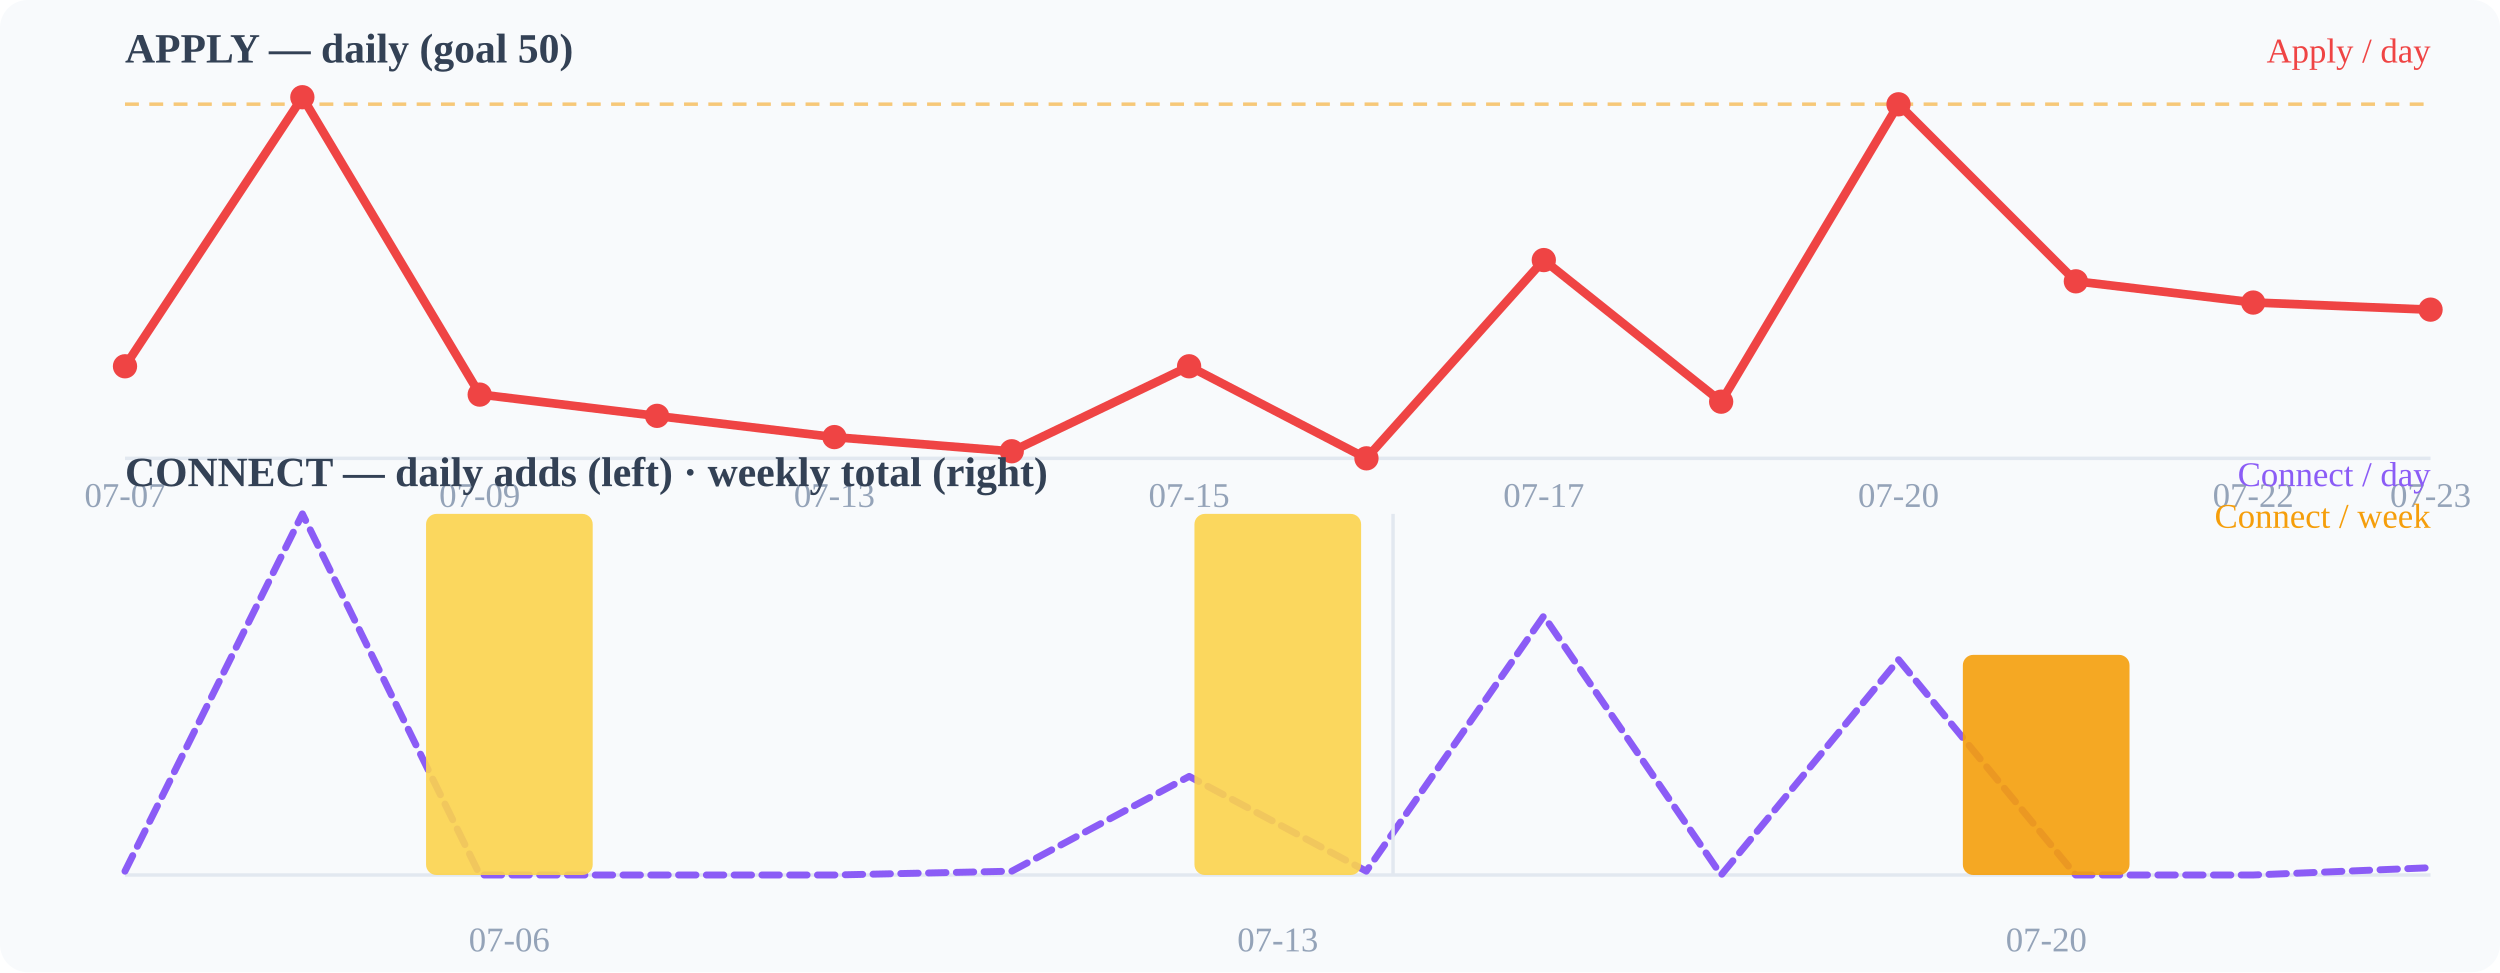
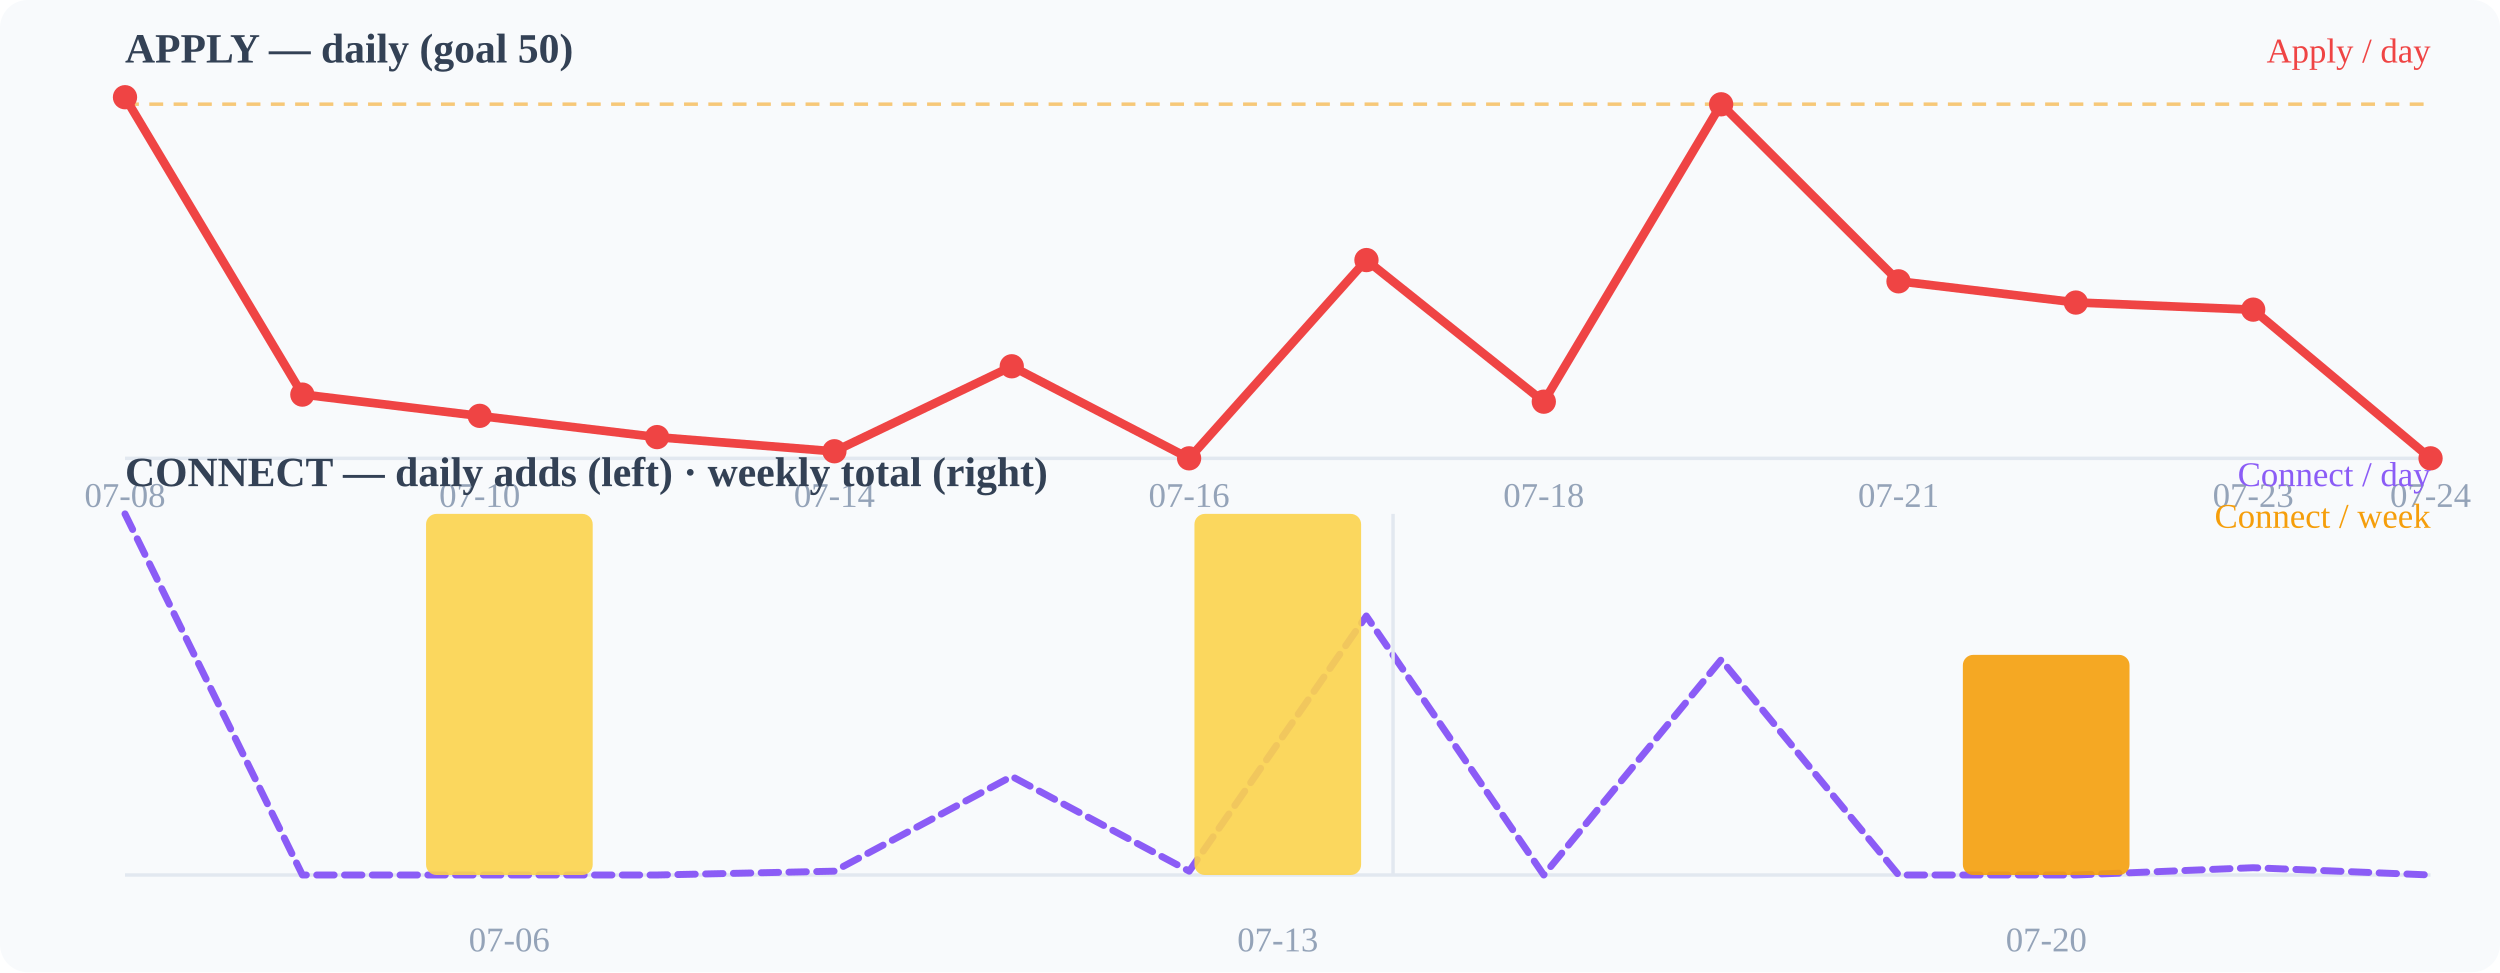
<svg xmlns="http://www.w3.org/2000/svg" width="720" height="280" viewBox="0 0 720 280">
  <rect width="720" height="280" fill="#f8fafc" rx="8" />
  <text x="36" y="18" font-size="12" font-weight="600" fill="#334155">APPLY — daily (goal 50)</text>
  <line x1="36" y1="132" x2="700" y2="132" stroke="#e2e8f0" stroke-width="1" />
  <line x1="36" y1="30.0" x2="700" y2="30.0" stroke="#f59e0b" stroke-width="1" stroke-dasharray="4 3" opacity="0.55" />
-   <polyline points="36.0,105.5 87.1,28.0 138.2,113.6 189.2,119.8 240.3,125.9 291.4,130.0 342.5,105.5 393.5,132.0 444.6,74.9 495.7,115.7 546.8,30.0 597.8,81.0 648.9,87.1 700.0,89.2" fill="none" stroke="#ef4444" stroke-width="2.5" stroke-linecap="round" stroke-linejoin="round" />
-   <circle cx="36" cy="105.49" r="3.5" fill="#ef4444" />
-   <circle cx="87.077" cy="28" r="3.5" fill="#ef4444" />
-   <circle cx="138.154" cy="113.647" r="3.5" fill="#ef4444" />
-   <circle cx="189.231" cy="119.765" r="3.5" fill="#ef4444" />
-   <circle cx="240.308" cy="125.882" r="3.5" fill="#ef4444" />
-   <circle cx="291.385" cy="129.961" r="3.5" fill="#ef4444" />
-   <circle cx="342.462" cy="105.49" r="3.5" fill="#ef4444" />
-   <circle cx="393.538" cy="132" r="3.5" fill="#ef4444" />
-   <circle cx="444.615" cy="74.902" r="3.5" fill="#ef4444" />
-   <circle cx="495.692" cy="115.686" r="3.5" fill="#ef4444" />
-   <circle cx="546.769" cy="30.039" r="3.5" fill="#ef4444" />
-   <circle cx="597.846" cy="81.02" r="3.5" fill="#ef4444" />
-   <circle cx="648.923" cy="87.137" r="3.5" fill="#ef4444" />
-   <circle cx="700" cy="89.176" r="3.5" fill="#ef4444" />
-   <text x="36" y="146" font-size="10" fill="#94a3b8" text-anchor="middle">07-07</text>
-   <text x="138.154" y="146" font-size="10" fill="#94a3b8" text-anchor="middle">07-09</text>
-   <text x="240.308" y="146" font-size="10" fill="#94a3b8" text-anchor="middle">07-13</text>
-   <text x="342.462" y="146" font-size="10" fill="#94a3b8" text-anchor="middle">07-15</text>
-   <text x="444.615" y="146" font-size="10" fill="#94a3b8" text-anchor="middle">07-17</text>
-   <text x="546.769" y="146" font-size="10" fill="#94a3b8" text-anchor="middle">07-20</text>
-   <text x="648.923" y="146" font-size="10" fill="#94a3b8" text-anchor="middle">07-22</text>
-   <text x="700" y="146" font-size="10" fill="#94a3b8" text-anchor="middle">07-23</text>
+   <polyline points="36.0,28.0 87.1,113.6 138.2,119.8 189.2,125.9 240.3,130.0 291.4,105.5 342.5,132.0 393.5,74.9 444.6,115.7 495.7,30.0 546.8,81.0 597.8,87.1 648.9,89.2 700.0,132.0" fill="none" stroke="#ef4444" stroke-width="2.5" stroke-linecap="round" stroke-linejoin="round" />
+   <circle cx="36" cy="28" r="3.5" fill="#ef4444" />
+   <circle cx="87.077" cy="113.647" r="3.5" fill="#ef4444" />
+   <circle cx="138.154" cy="119.765" r="3.5" fill="#ef4444" />
+   <circle cx="189.231" cy="125.882" r="3.5" fill="#ef4444" />
+   <circle cx="240.308" cy="129.961" r="3.5" fill="#ef4444" />
+   <circle cx="291.385" cy="105.49" r="3.5" fill="#ef4444" />
+   <circle cx="342.462" cy="132" r="3.5" fill="#ef4444" />
+   <circle cx="393.538" cy="74.902" r="3.5" fill="#ef4444" />
+   <circle cx="444.615" cy="115.686" r="3.5" fill="#ef4444" />
+   <circle cx="495.692" cy="30.039" r="3.5" fill="#ef4444" />
+   <circle cx="546.769" cy="81.02" r="3.5" fill="#ef4444" />
+   <circle cx="597.846" cy="87.137" r="3.5" fill="#ef4444" />
+   <circle cx="648.923" cy="89.176" r="3.5" fill="#ef4444" />
+   <circle cx="700" cy="132" r="3.5" fill="#ef4444" />
+   <text x="36" y="146" font-size="10" fill="#94a3b8" text-anchor="middle">07-08</text>
+   <text x="138.154" y="146" font-size="10" fill="#94a3b8" text-anchor="middle">07-10</text>
+   <text x="240.308" y="146" font-size="10" fill="#94a3b8" text-anchor="middle">07-14</text>
+   <text x="342.462" y="146" font-size="10" fill="#94a3b8" text-anchor="middle">07-16</text>
+   <text x="444.615" y="146" font-size="10" fill="#94a3b8" text-anchor="middle">07-18</text>
+   <text x="546.769" y="146" font-size="10" fill="#94a3b8" text-anchor="middle">07-21</text>
+   <text x="648.923" y="146" font-size="10" fill="#94a3b8" text-anchor="middle">07-23</text>
+   <text x="700" y="146" font-size="10" fill="#94a3b8" text-anchor="middle">07-24</text>
  <text x="36" y="140" font-size="12" font-weight="600" fill="#334155">CONNECT — daily adds (left) · weekly total (right)</text>
  <line x1="36" y1="252" x2="700" y2="252" stroke="#e2e8f0" stroke-width="1" />
-   <polyline points="36.0,250.9 87.1,148.0 138.2,252.0 189.2,252.0 240.3,252.0 291.4,250.9 342.5,223.6 393.5,250.9 444.6,177.4 495.7,252.0 546.8,190.0 597.8,252.0 648.9,252.0 700.0,249.9" fill="none" stroke="#8b5cf6" stroke-width="2" stroke-linecap="round" stroke-linejoin="round" stroke-dasharray="5 3" />
+   <polyline points="36.0,148.0 87.1,252.0 138.2,252.0 189.2,252.0 240.3,250.9 291.4,223.6 342.5,250.9 393.5,177.4 444.6,252.0 495.7,190.0 546.8,252.0 597.8,252.0 648.9,249.9 700.0,252.0" fill="none" stroke="#8b5cf6" stroke-width="2" stroke-linecap="round" stroke-linejoin="round" stroke-dasharray="5 3" />
  <rect x="122.7" y="148.0" width="48" height="104.0" rx="3" fill="#fcd34d" opacity="0.9" />
  <rect x="344.0" y="148.0" width="48" height="104.0" rx="3" fill="#fcd34d" opacity="0.9" />
  <rect x="565.3" y="188.6" width="48" height="63.4" rx="3" fill="#f59e0b" opacity="0.9" />
  <line x1="401.2" y1="148" x2="401.2" y2="252" stroke="#e2e8f0" stroke-width="1" />
  <text x="146.667" y="274" font-size="10" fill="#94a3b8" text-anchor="middle">07-06</text>
  <text x="368" y="274" font-size="10" fill="#94a3b8" text-anchor="middle">07-13</text>
  <text x="589.333" y="274" font-size="10" fill="#94a3b8" text-anchor="middle">07-20</text>
  <text x="700" y="18" font-size="10" fill="#ef4444" text-anchor="end">Apply / day</text>
  <text x="700" y="140" font-size="10" fill="#8b5cf6" text-anchor="end">Connect / day</text>
  <text x="700" y="152" font-size="10" fill="#f59e0b" text-anchor="end">Connect / week</text>
</svg>
